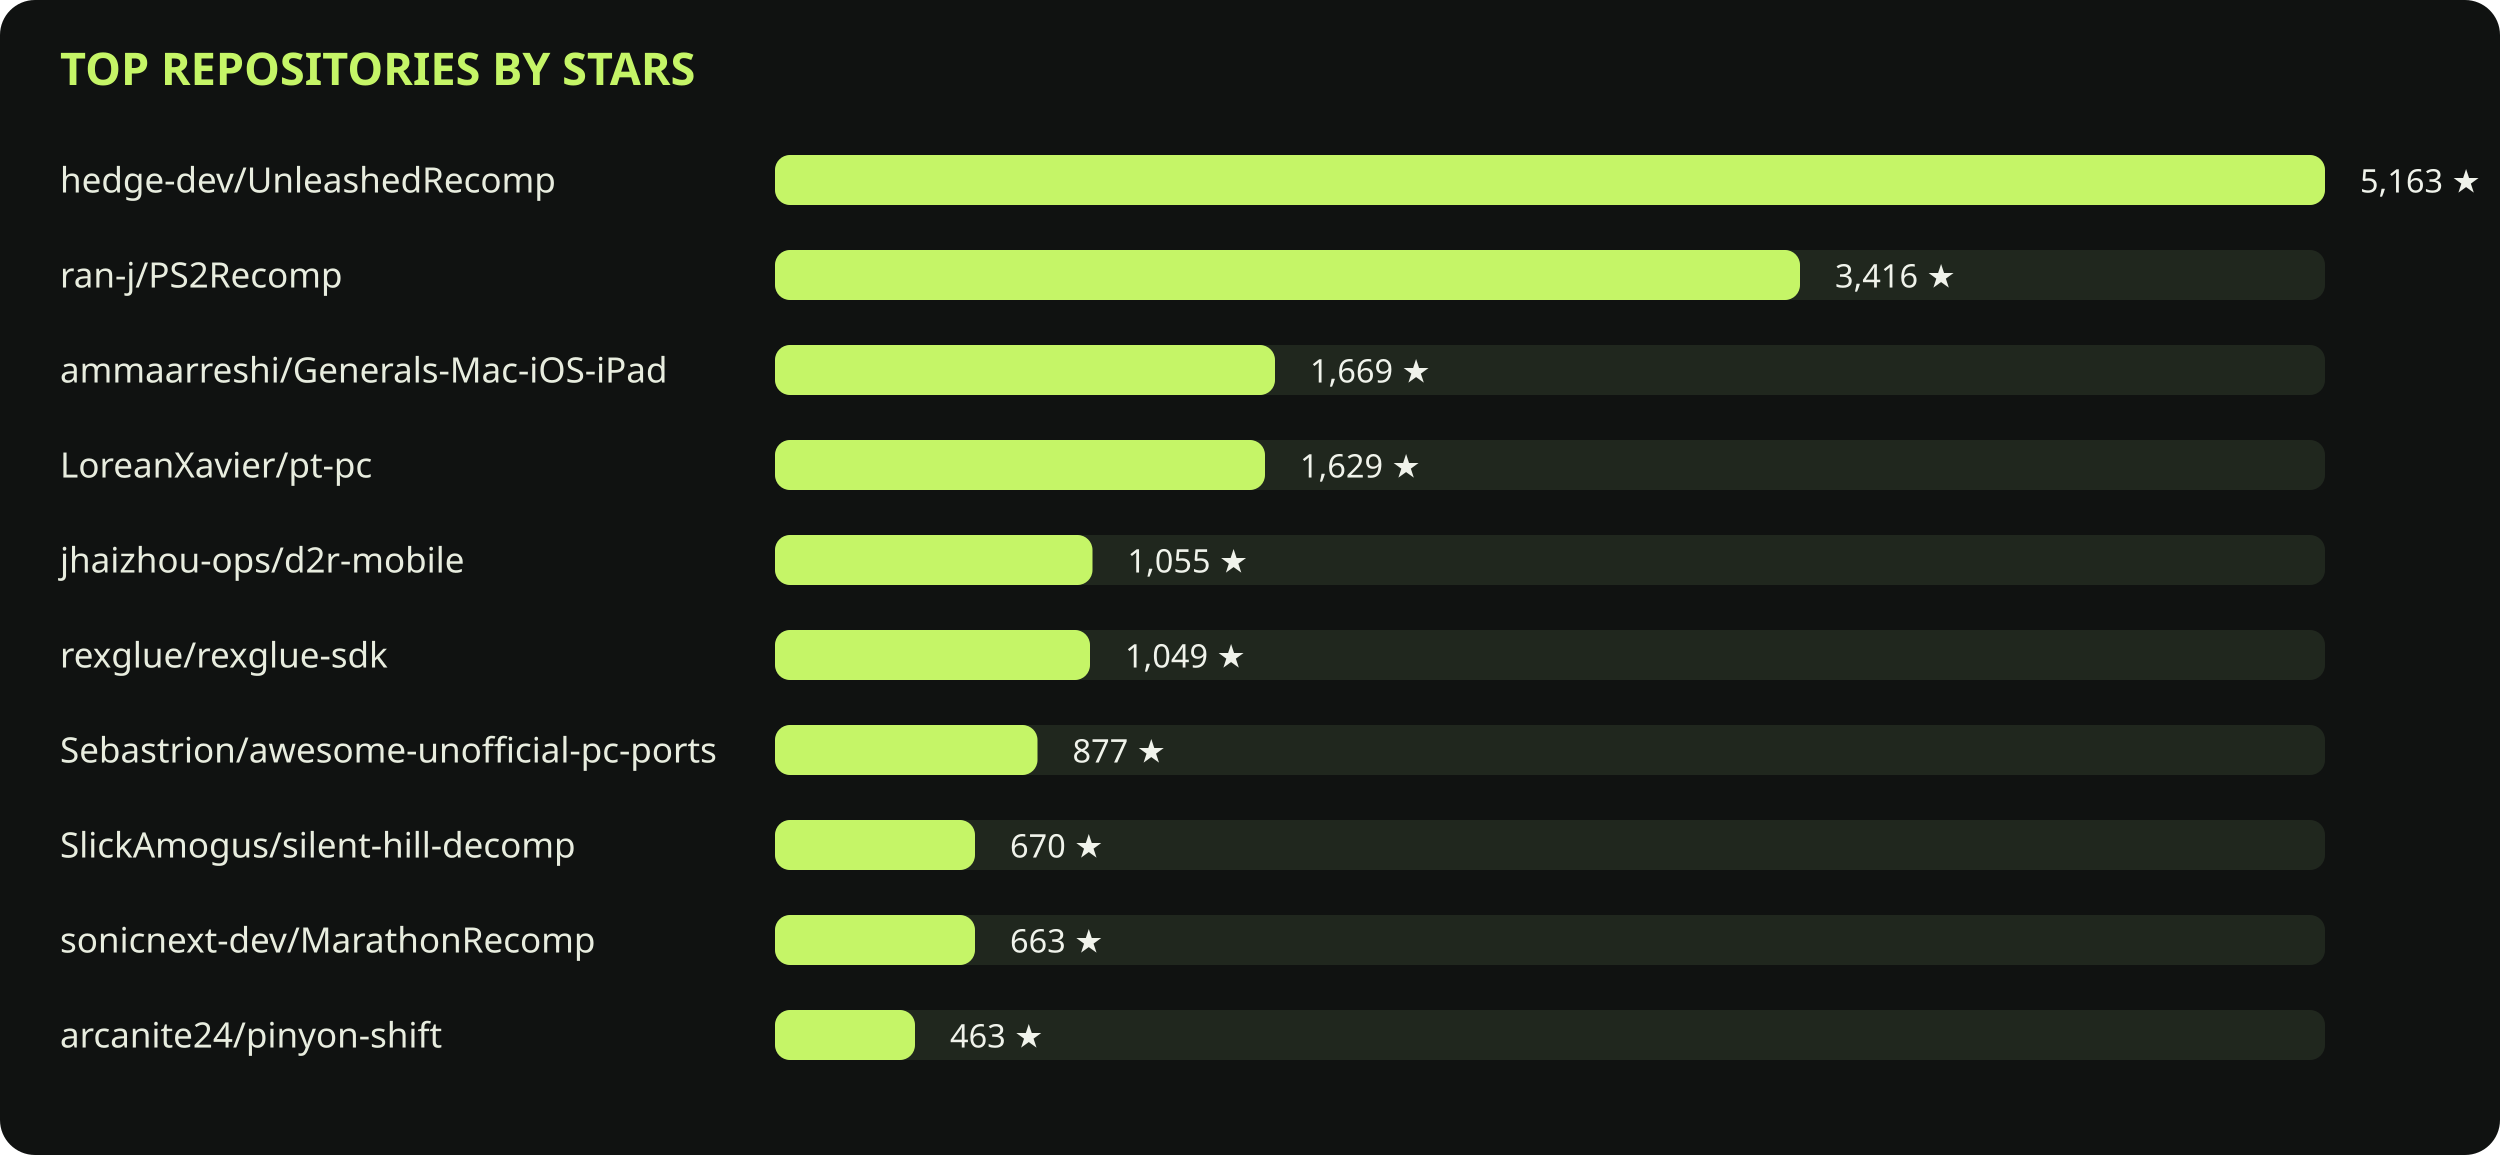
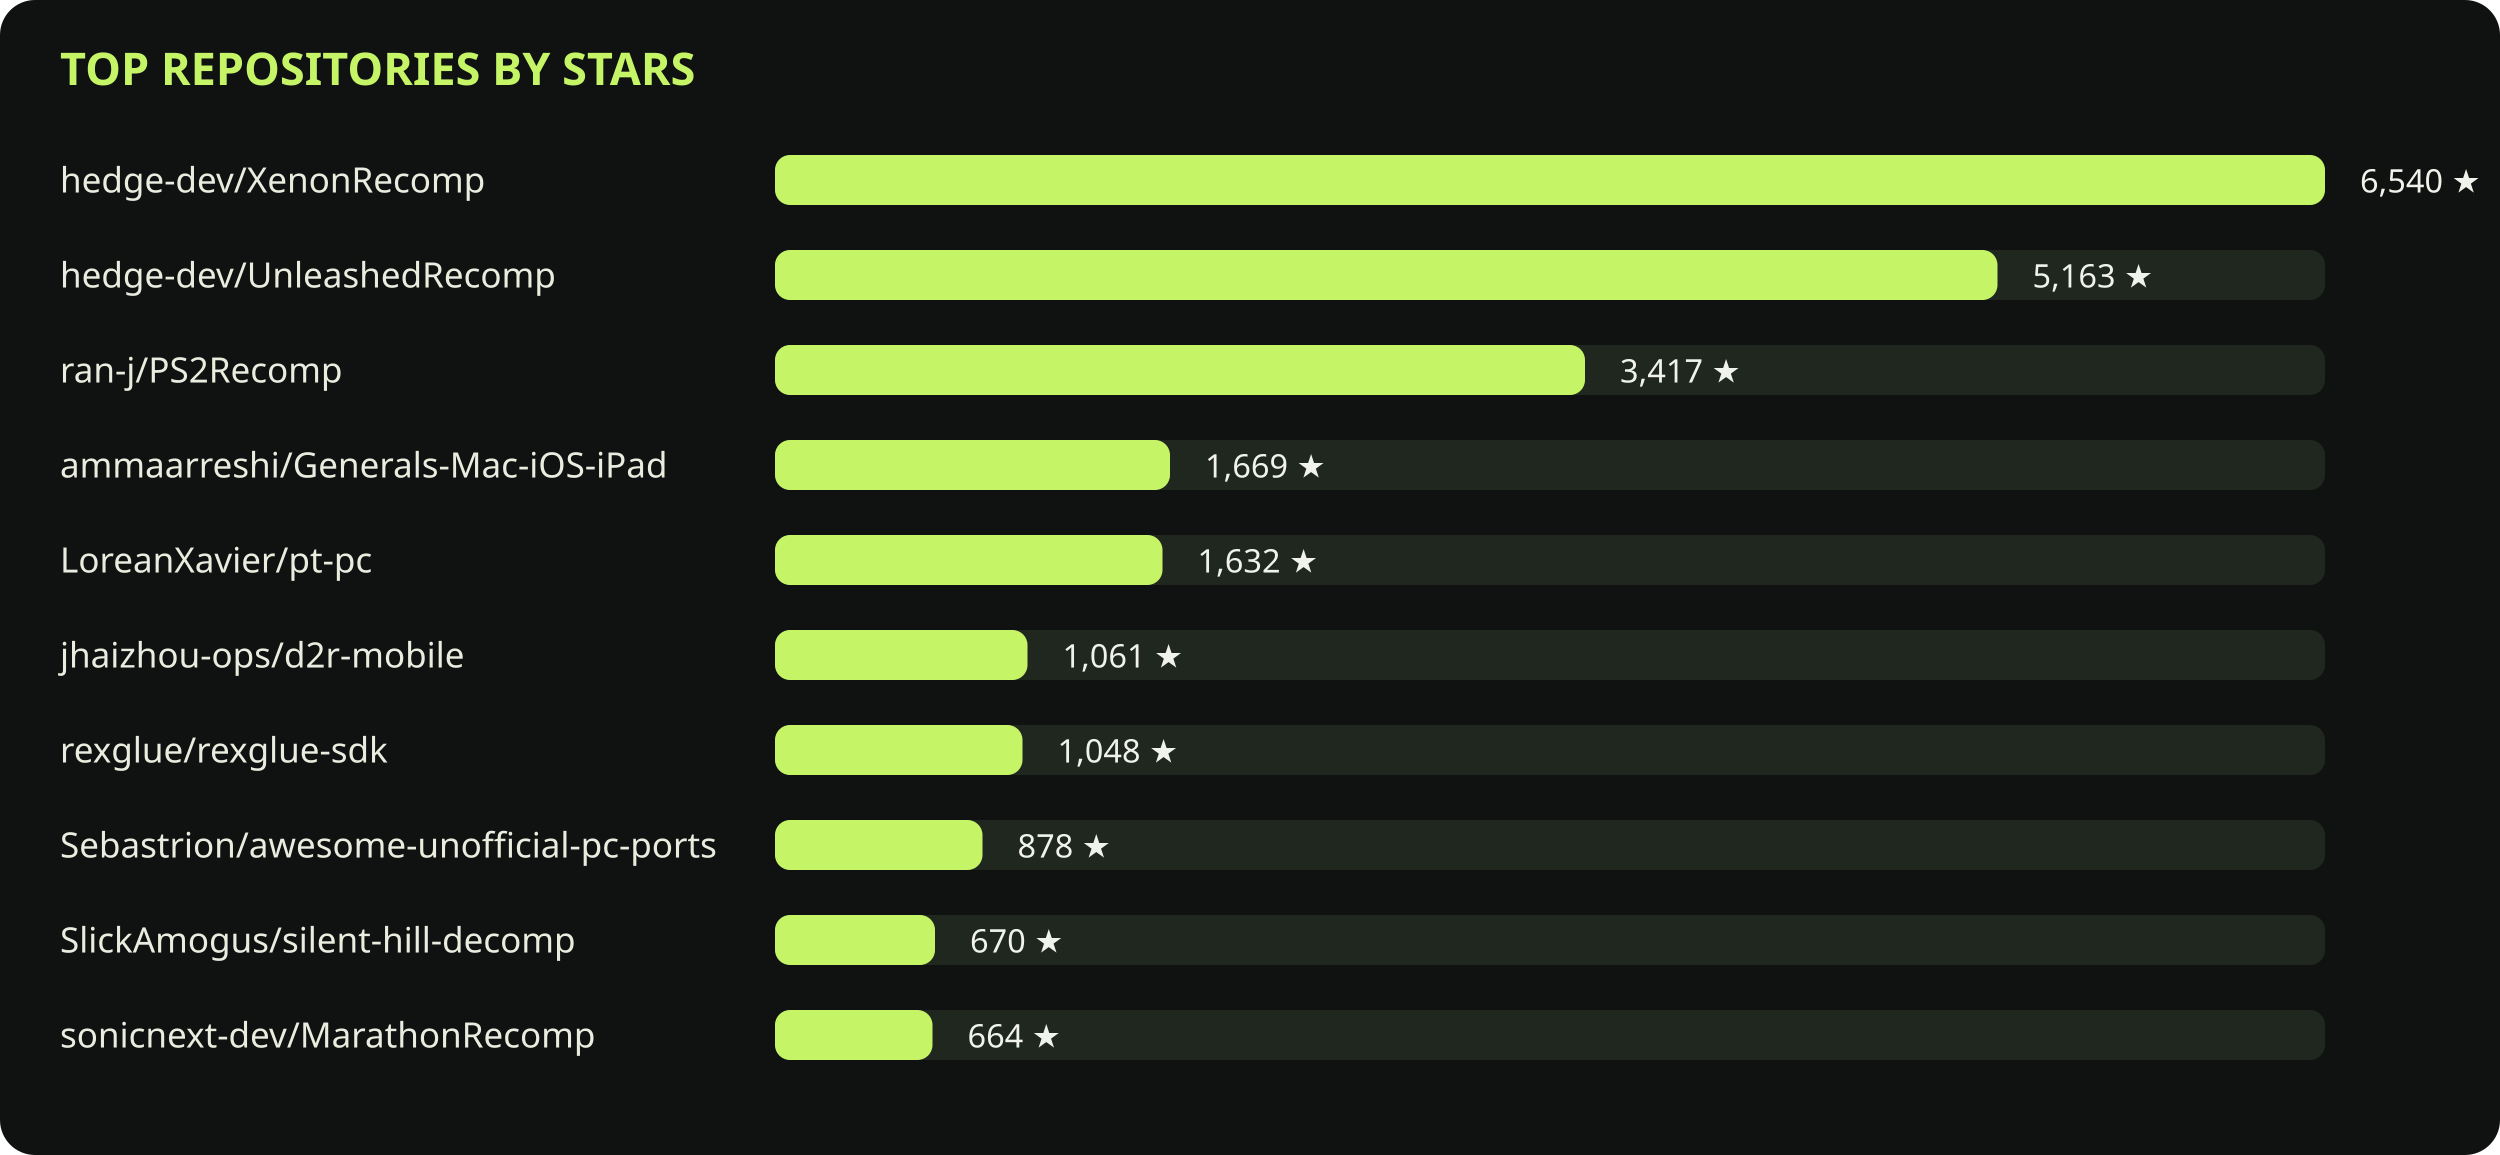
<svg xmlns="http://www.w3.org/2000/svg" viewBox="0 0 1000 462" role="img">
  <rect width="1000" height="462" rx="14" fill="#101211" />
  <text x="24" y="34" fill="#c5f567" font-family="sans-serif" font-size="18" font-weight="700">TOP REPOSITORIES BY STARS</text>
-   <text x="24" y="77" fill="#e8eddf" font-family="sans-serif" font-size="14">hedge-dev/UnleashedRecomp</text>
+   <text x="24" y="77" fill="#e8eddf" font-family="sans-serif" font-size="14">hedge-dev/XenonRecomp</text>
  <rect x="310" y="62" width="620" height="20" rx="6" fill="#20271e" />
  <rect x="310" y="62" width="620" height="20" rx="6" fill="#c5f567" />
-   <text x="944" y="77" fill="#f0f3eb" font-family="sans-serif" font-size="13">5,163 ★</text>
-   <text x="24" y="115" fill="#e8eddf" font-family="sans-serif" font-size="14">ran-j/PS2Recomp</text>
+   <text x="944" y="77" fill="#f0f3eb" font-family="sans-serif" font-size="13">6,540 ★</text>
+   <text x="24" y="115" fill="#e8eddf" font-family="sans-serif" font-size="14">hedge-dev/UnleashedRecomp</text>
  <rect x="310" y="100" width="620" height="20" rx="6" fill="#20271e" />
-   <rect x="310" y="100" width="410" height="20" rx="6" fill="#c5f567" />
-   <text x="734" y="115" fill="#f0f3eb" font-family="sans-serif" font-size="13">3,416 ★</text>
-   <text x="24" y="153" fill="#e8eddf" font-family="sans-serif" font-size="14">ammaarreshi/Generals-Mac-iOS-iPad</text>
+   <rect x="310" y="100" width="489" height="20" rx="6" fill="#c5f567" />
+   <text x="813" y="115" fill="#f0f3eb" font-family="sans-serif" font-size="13">5,163 ★</text>
+   <text x="24" y="153" fill="#e8eddf" font-family="sans-serif" font-size="14">ran-j/PS2Recomp</text>
  <rect x="310" y="138" width="620" height="20" rx="6" fill="#20271e" />
-   <rect x="310" y="138" width="200" height="20" rx="6" fill="#c5f567" />
-   <text x="524" y="153" fill="#f0f3eb" font-family="sans-serif" font-size="13">1,669 ★</text>
-   <text x="24" y="191" fill="#e8eddf" font-family="sans-serif" font-size="14">LoreanXavier/pt-pc</text>
+   <rect x="310" y="138" width="324" height="20" rx="6" fill="#c5f567" />
+   <text x="648" y="153" fill="#f0f3eb" font-family="sans-serif" font-size="13">3,417 ★</text>
+   <text x="24" y="191" fill="#e8eddf" font-family="sans-serif" font-size="14">ammaarreshi/Generals-Mac-iOS-iPad</text>
  <rect x="310" y="176" width="620" height="20" rx="6" fill="#20271e" />
-   <rect x="310" y="176" width="196" height="20" rx="6" fill="#c5f567" />
-   <text x="520" y="191" fill="#f0f3eb" font-family="sans-serif" font-size="13">1,629 ★</text>
-   <text x="24" y="229" fill="#e8eddf" font-family="sans-serif" font-size="14">jhaizhou-ops/d2r-mobile</text>
+   <rect x="310" y="176" width="158" height="20" rx="6" fill="#c5f567" />
+   <text x="482" y="191" fill="#f0f3eb" font-family="sans-serif" font-size="13">1,669 ★</text>
+   <text x="24" y="229" fill="#e8eddf" font-family="sans-serif" font-size="14">LoreanXavier/pt-pc</text>
  <rect x="310" y="214" width="620" height="20" rx="6" fill="#20271e" />
-   <rect x="310" y="214" width="127" height="20" rx="6" fill="#c5f567" />
-   <text x="451" y="229" fill="#f0f3eb" font-family="sans-serif" font-size="13">1,055 ★</text>
-   <text x="24" y="267" fill="#e8eddf" font-family="sans-serif" font-size="14">rexglue/rexglue-sdk</text>
+   <rect x="310" y="214" width="155" height="20" rx="6" fill="#c5f567" />
+   <text x="479" y="229" fill="#f0f3eb" font-family="sans-serif" font-size="13">1,632 ★</text>
+   <text x="24" y="267" fill="#e8eddf" font-family="sans-serif" font-size="14">jhaizhou-ops/d2r-mobile</text>
  <rect x="310" y="252" width="620" height="20" rx="6" fill="#20271e" />
-   <rect x="310" y="252" width="126" height="20" rx="6" fill="#c5f567" />
-   <text x="450" y="267" fill="#f0f3eb" font-family="sans-serif" font-size="13">1,049 ★</text>
-   <text x="24" y="305" fill="#e8eddf" font-family="sans-serif" font-size="14">Sebastrion/awesome-unofficial-pc-ports</text>
+   <rect x="310" y="252" width="101" height="20" rx="6" fill="#c5f567" />
+   <text x="425" y="267" fill="#f0f3eb" font-family="sans-serif" font-size="13">1,061 ★</text>
+   <text x="24" y="305" fill="#e8eddf" font-family="sans-serif" font-size="14">rexglue/rexglue-sdk</text>
  <rect x="310" y="290" width="620" height="20" rx="6" fill="#20271e" />
-   <rect x="310" y="290" width="105" height="20" rx="6" fill="#c5f567" />
-   <text x="429" y="305" fill="#f0f3eb" font-family="sans-serif" font-size="13">877 ★</text>
-   <text x="24" y="343" fill="#e8eddf" font-family="sans-serif" font-size="14">SlickAmogus/silent-hill-decomp</text>
+   <rect x="310" y="290" width="99" height="20" rx="6" fill="#c5f567" />
+   <text x="423" y="305" fill="#f0f3eb" font-family="sans-serif" font-size="13">1,048 ★</text>
+   <text x="24" y="343" fill="#e8eddf" font-family="sans-serif" font-size="14">Sebastrion/awesome-unofficial-pc-ports</text>
  <rect x="310" y="328" width="620" height="20" rx="6" fill="#20271e" />
-   <rect x="310" y="328" width="80" height="20" rx="6" fill="#c5f567" />
-   <text x="404" y="343" fill="#f0f3eb" font-family="sans-serif" font-size="13">670 ★</text>
-   <text x="24" y="381" fill="#e8eddf" font-family="sans-serif" font-size="14">sonicnext-dev/MarathonRecomp</text>
+   <rect x="310" y="328" width="83" height="20" rx="6" fill="#c5f567" />
+   <text x="407" y="343" fill="#f0f3eb" font-family="sans-serif" font-size="13">878 ★</text>
+   <text x="24" y="381" fill="#e8eddf" font-family="sans-serif" font-size="14">SlickAmogus/silent-hill-decomp</text>
  <rect x="310" y="366" width="620" height="20" rx="6" fill="#20271e" />
-   <rect x="310" y="366" width="80" height="20" rx="6" fill="#c5f567" />
-   <text x="404" y="381" fill="#f0f3eb" font-family="sans-serif" font-size="13">663 ★</text>
-   <text x="24" y="419" fill="#e8eddf" font-family="sans-serif" font-size="14">arcanite24/pinyon-shift</text>
+   <rect x="310" y="366" width="64" height="20" rx="6" fill="#c5f567" />
+   <text x="388" y="381" fill="#f0f3eb" font-family="sans-serif" font-size="13">670 ★</text>
+   <text x="24" y="419" fill="#e8eddf" font-family="sans-serif" font-size="14">sonicnext-dev/MarathonRecomp</text>
  <rect x="310" y="404" width="620" height="20" rx="6" fill="#20271e" />
-   <rect x="310" y="404" width="56" height="20" rx="6" fill="#c5f567" />
-   <text x="380" y="419" fill="#f0f3eb" font-family="sans-serif" font-size="13">463 ★</text>
+   <rect x="310" y="404" width="63" height="20" rx="6" fill="#c5f567" />
+   <text x="387" y="419" fill="#f0f3eb" font-family="sans-serif" font-size="13">664 ★</text>
</svg>
